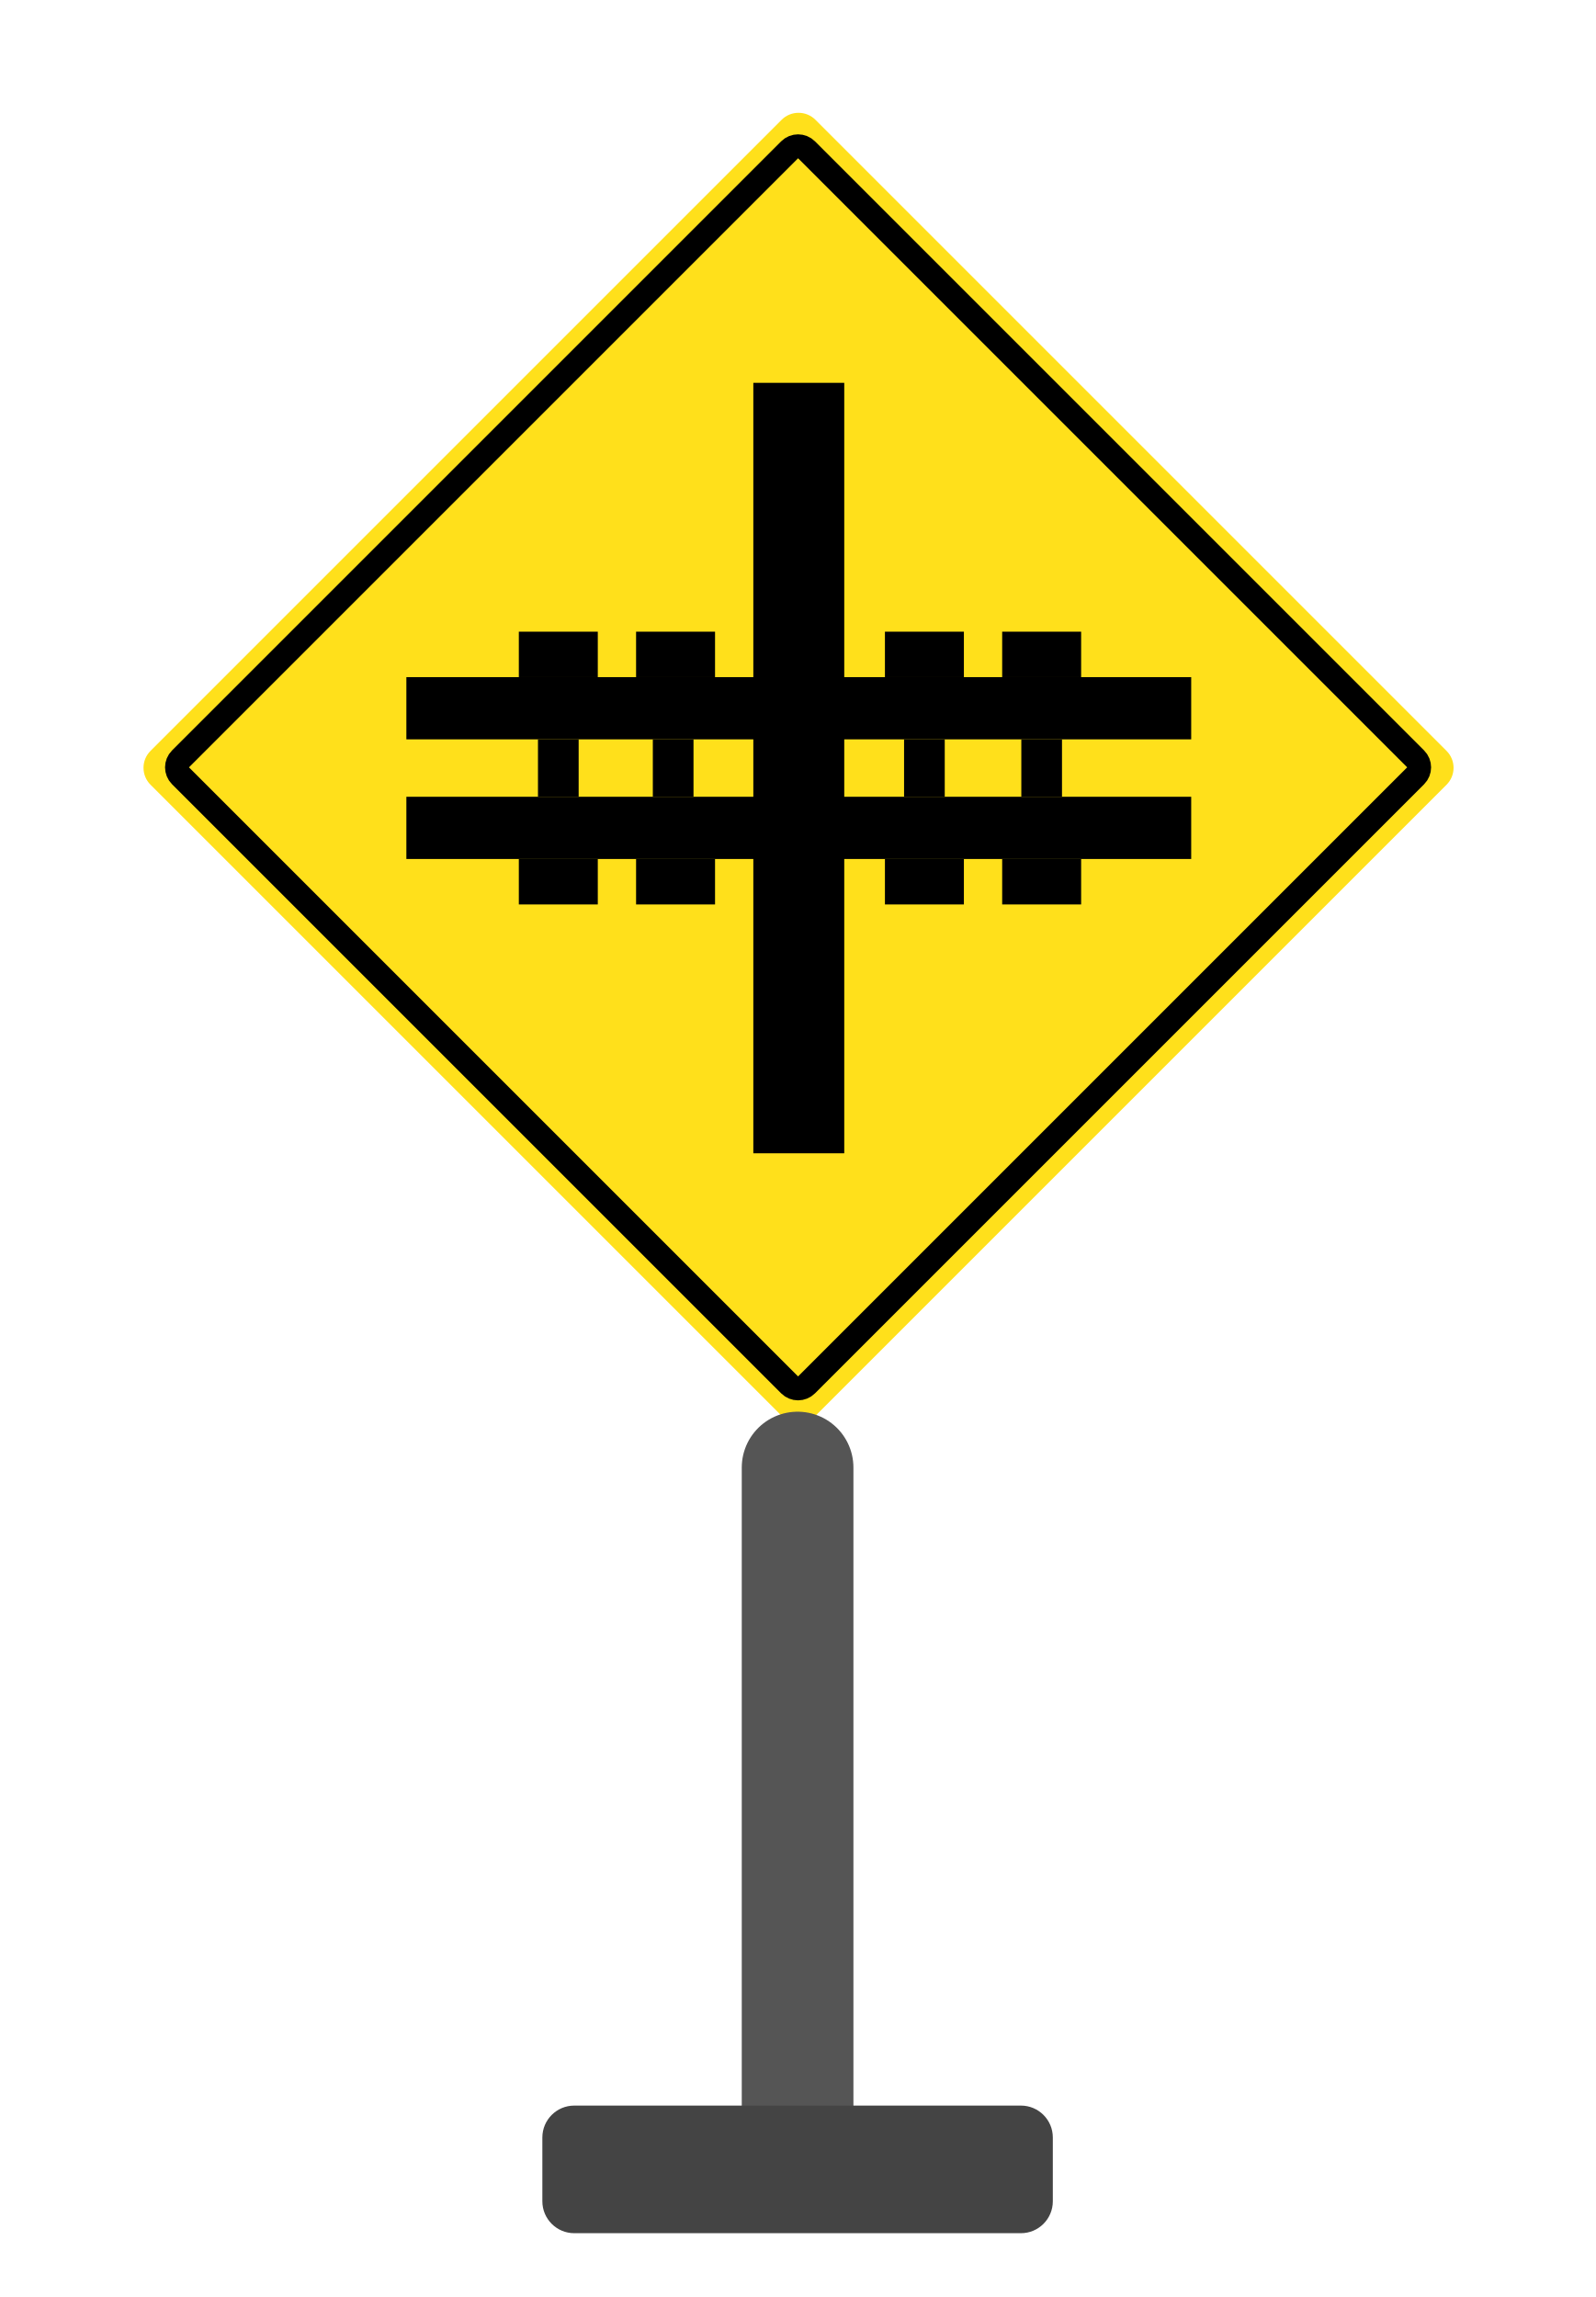
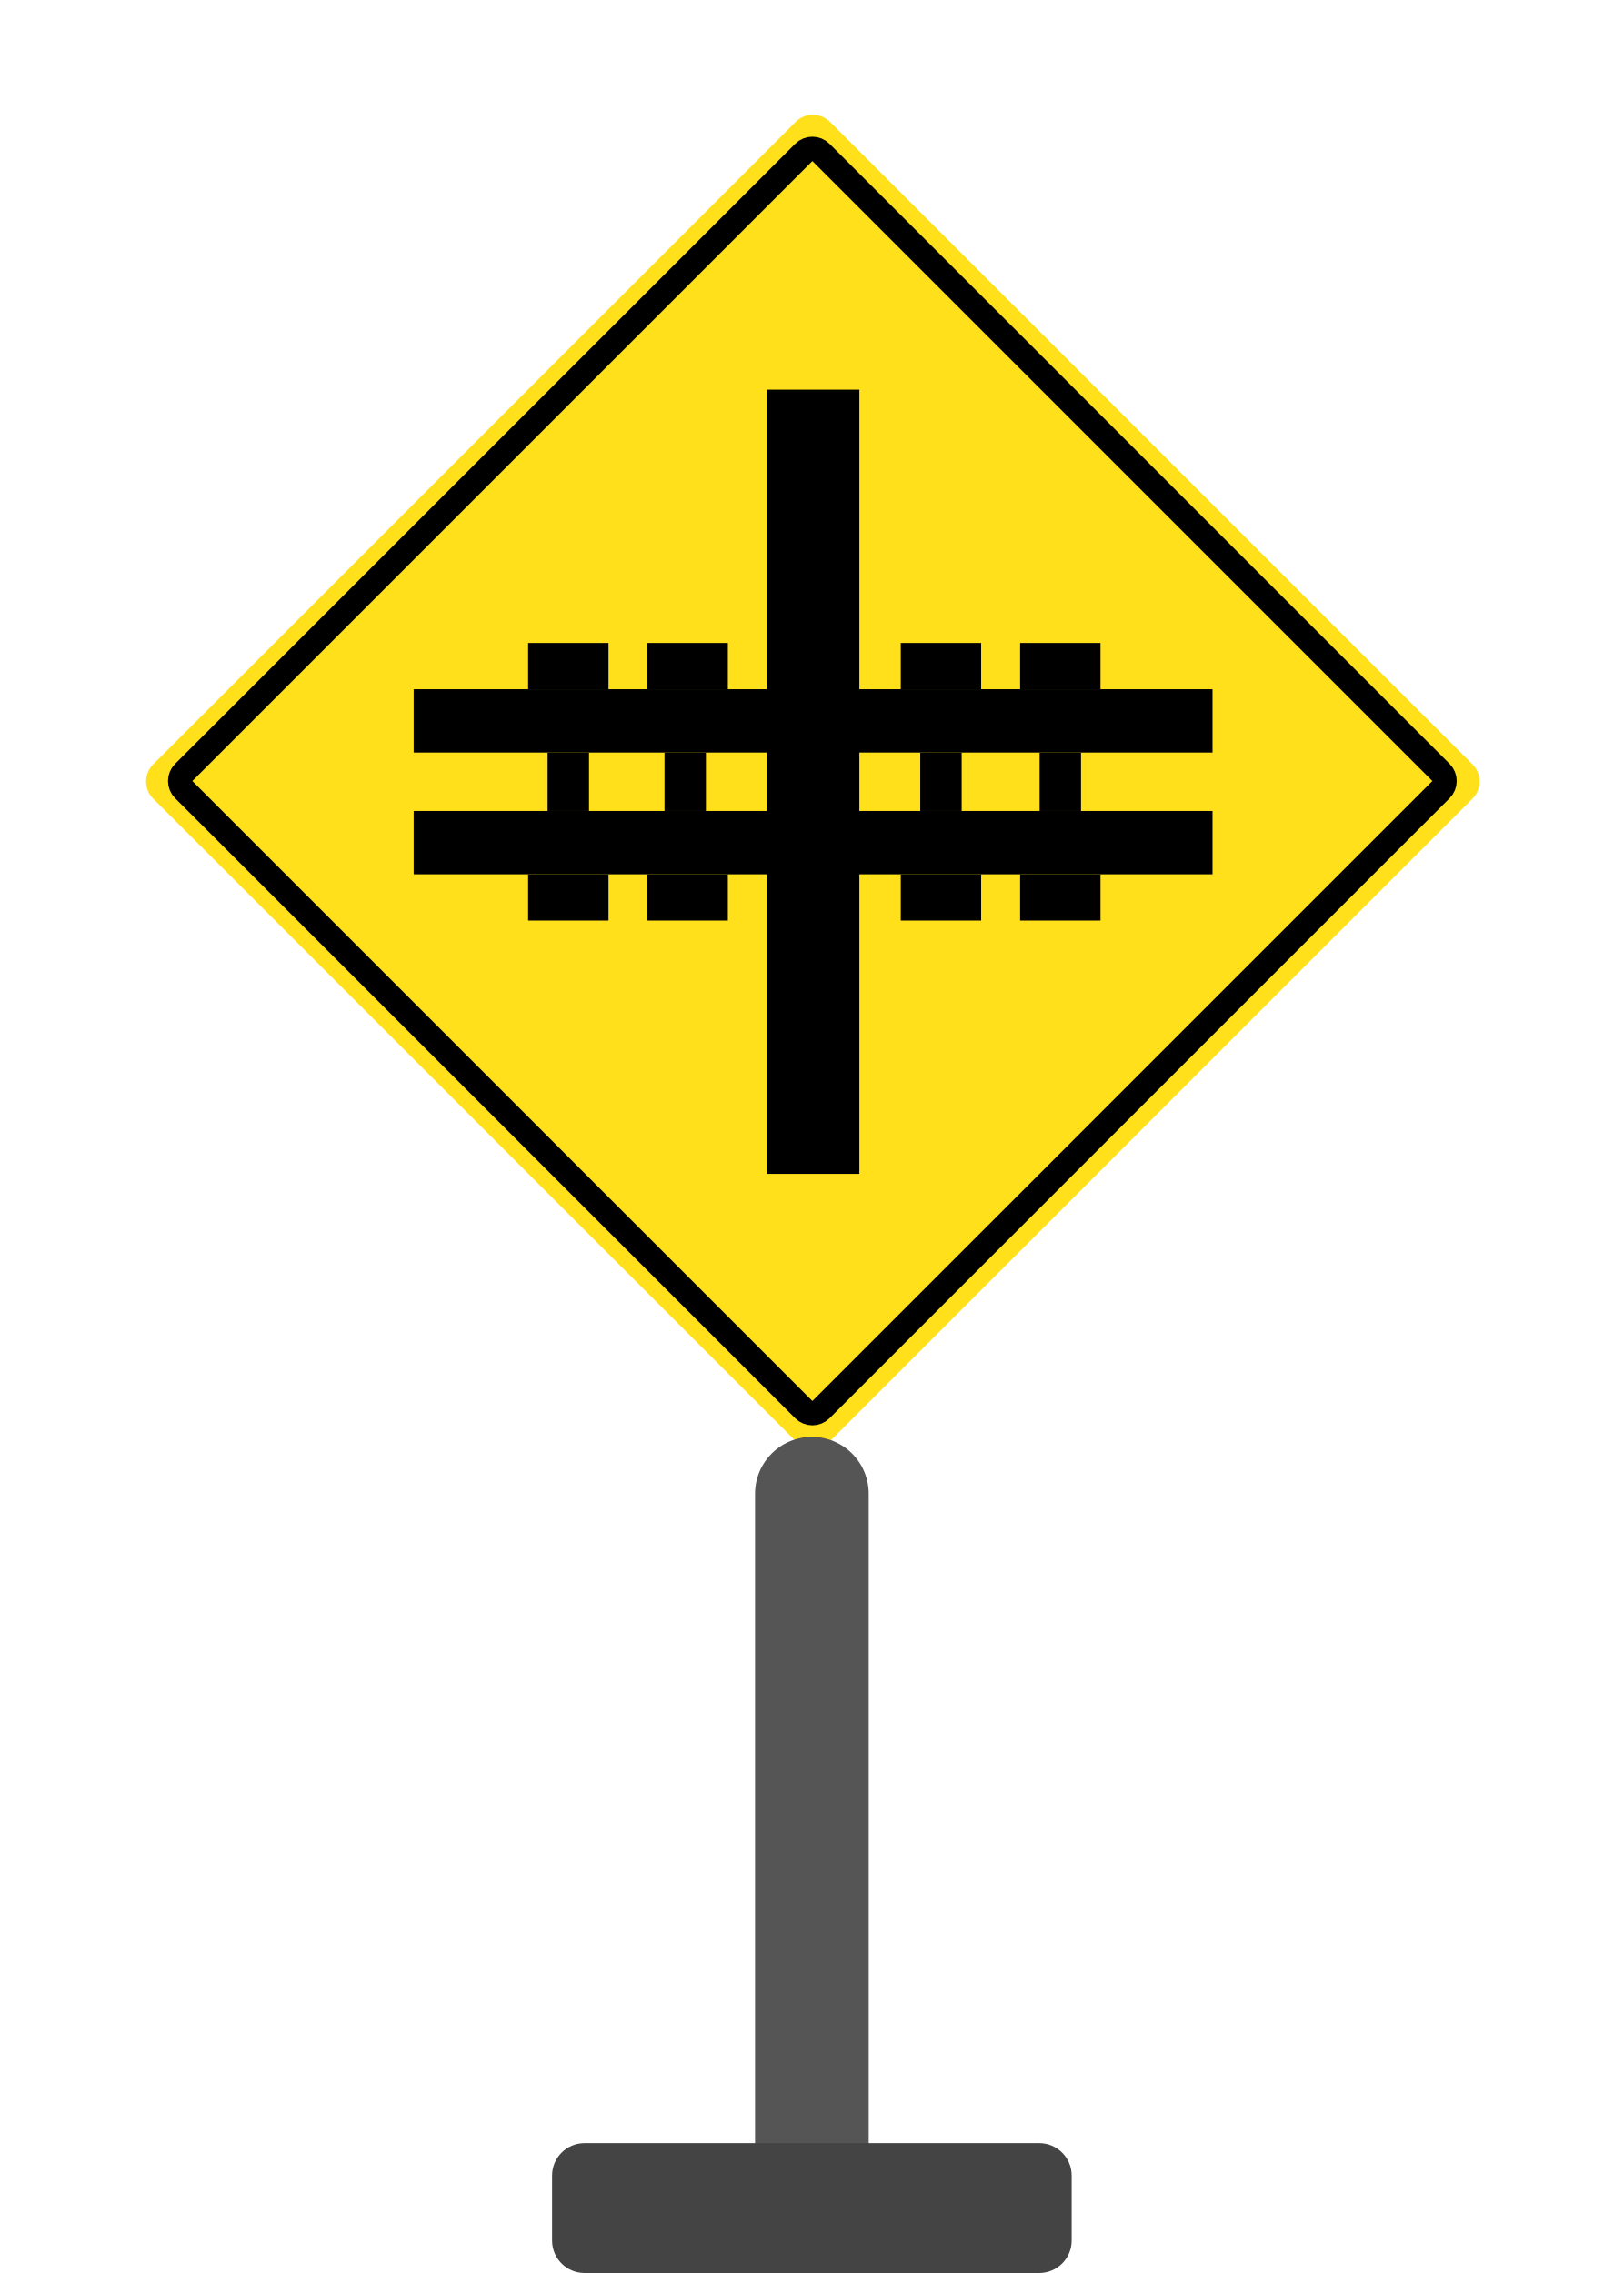
- <svg xmlns="http://www.w3.org/2000/svg" viewBox="0 0 50 72" fill="none">
+ <svg xmlns="http://www.w3.org/2000/svg" viewBox="0 0 50 70" fill="none">
  <svg x="1" y="0" width="48" height="48" viewBox="0 0 631 640">
    <rect x="38" y="320.893" width="393" height="393" rx="10" transform="rotate(-45 38 320.893)" fill="#FFE01B" />
    <rect x="54.071" y="320.701" width="370" height="370" rx="5" transform="rotate(-45 54.0711 320.701)" stroke="black" stroke-width="10" />
    <rect x="297" y="160" width="38" height="322" fill="black" />
    <rect x="152" y="283" width="328" height="26" fill="black" />
    <rect x="152" y="333" width="328" height="26" fill="black" />
    <rect x="401" y="264" width="33" height="19" fill="black" />
    <rect x="401" y="359" width="33" height="19" fill="black" />
    <rect x="352" y="264" width="33" height="19" fill="black" />
    <rect x="352" y="359" width="33" height="19" fill="black" />
    <rect x="248" y="264" width="33" height="19" fill="black" />
    <rect x="248" y="359" width="33" height="19" fill="black" />
    <rect x="199" y="359" width="33" height="19" fill="black" />
    <rect x="199" y="264" width="33" height="19" fill="black" />
    <rect x="409" y="309" width="17" height="24" fill="black" />
    <rect x="360" y="309" width="17" height="24" fill="black" />
    <rect x="255" y="309" width="17" height="24" fill="black" />
    <rect x="207" y="309" width="17" height="24" fill="black" />
  </svg>
  <line x1="25" y1="46" x2="25" y2="68" stroke="#555" stroke-width="3.5" stroke-linecap="round" />
  <rect x="17" y="66" width="16" height="4" rx="1" fill="#444" />
</svg>
